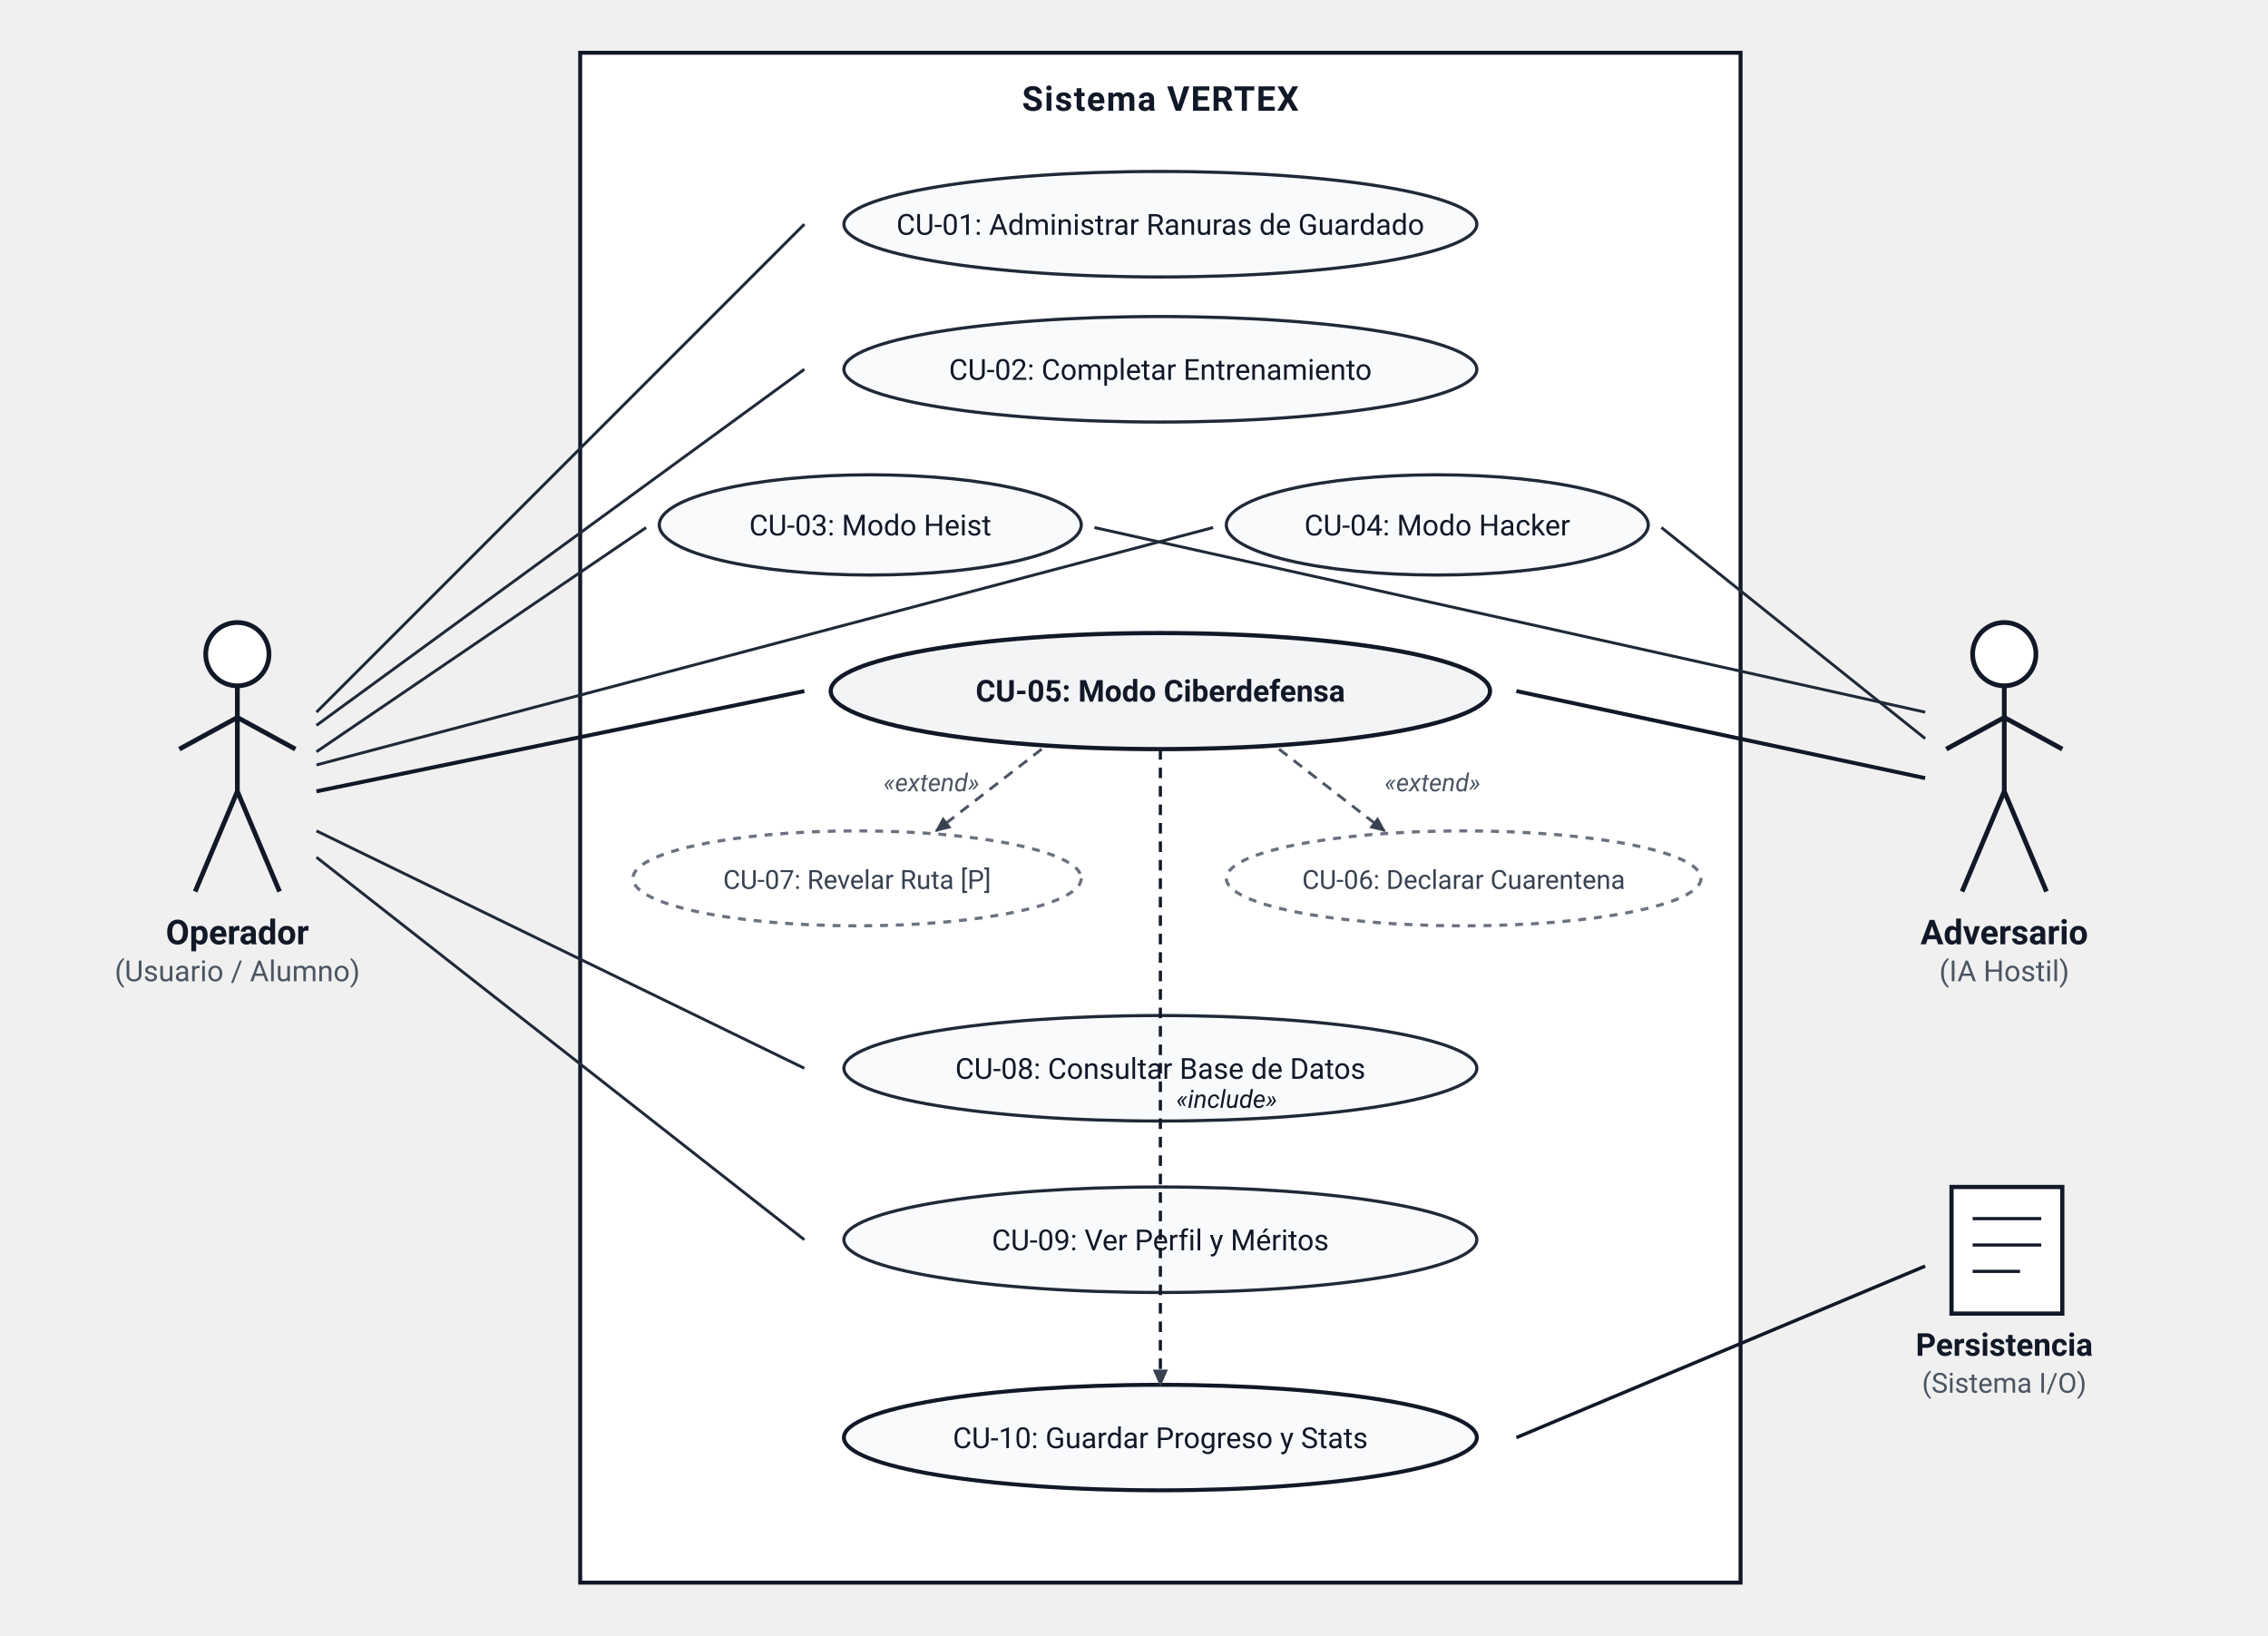
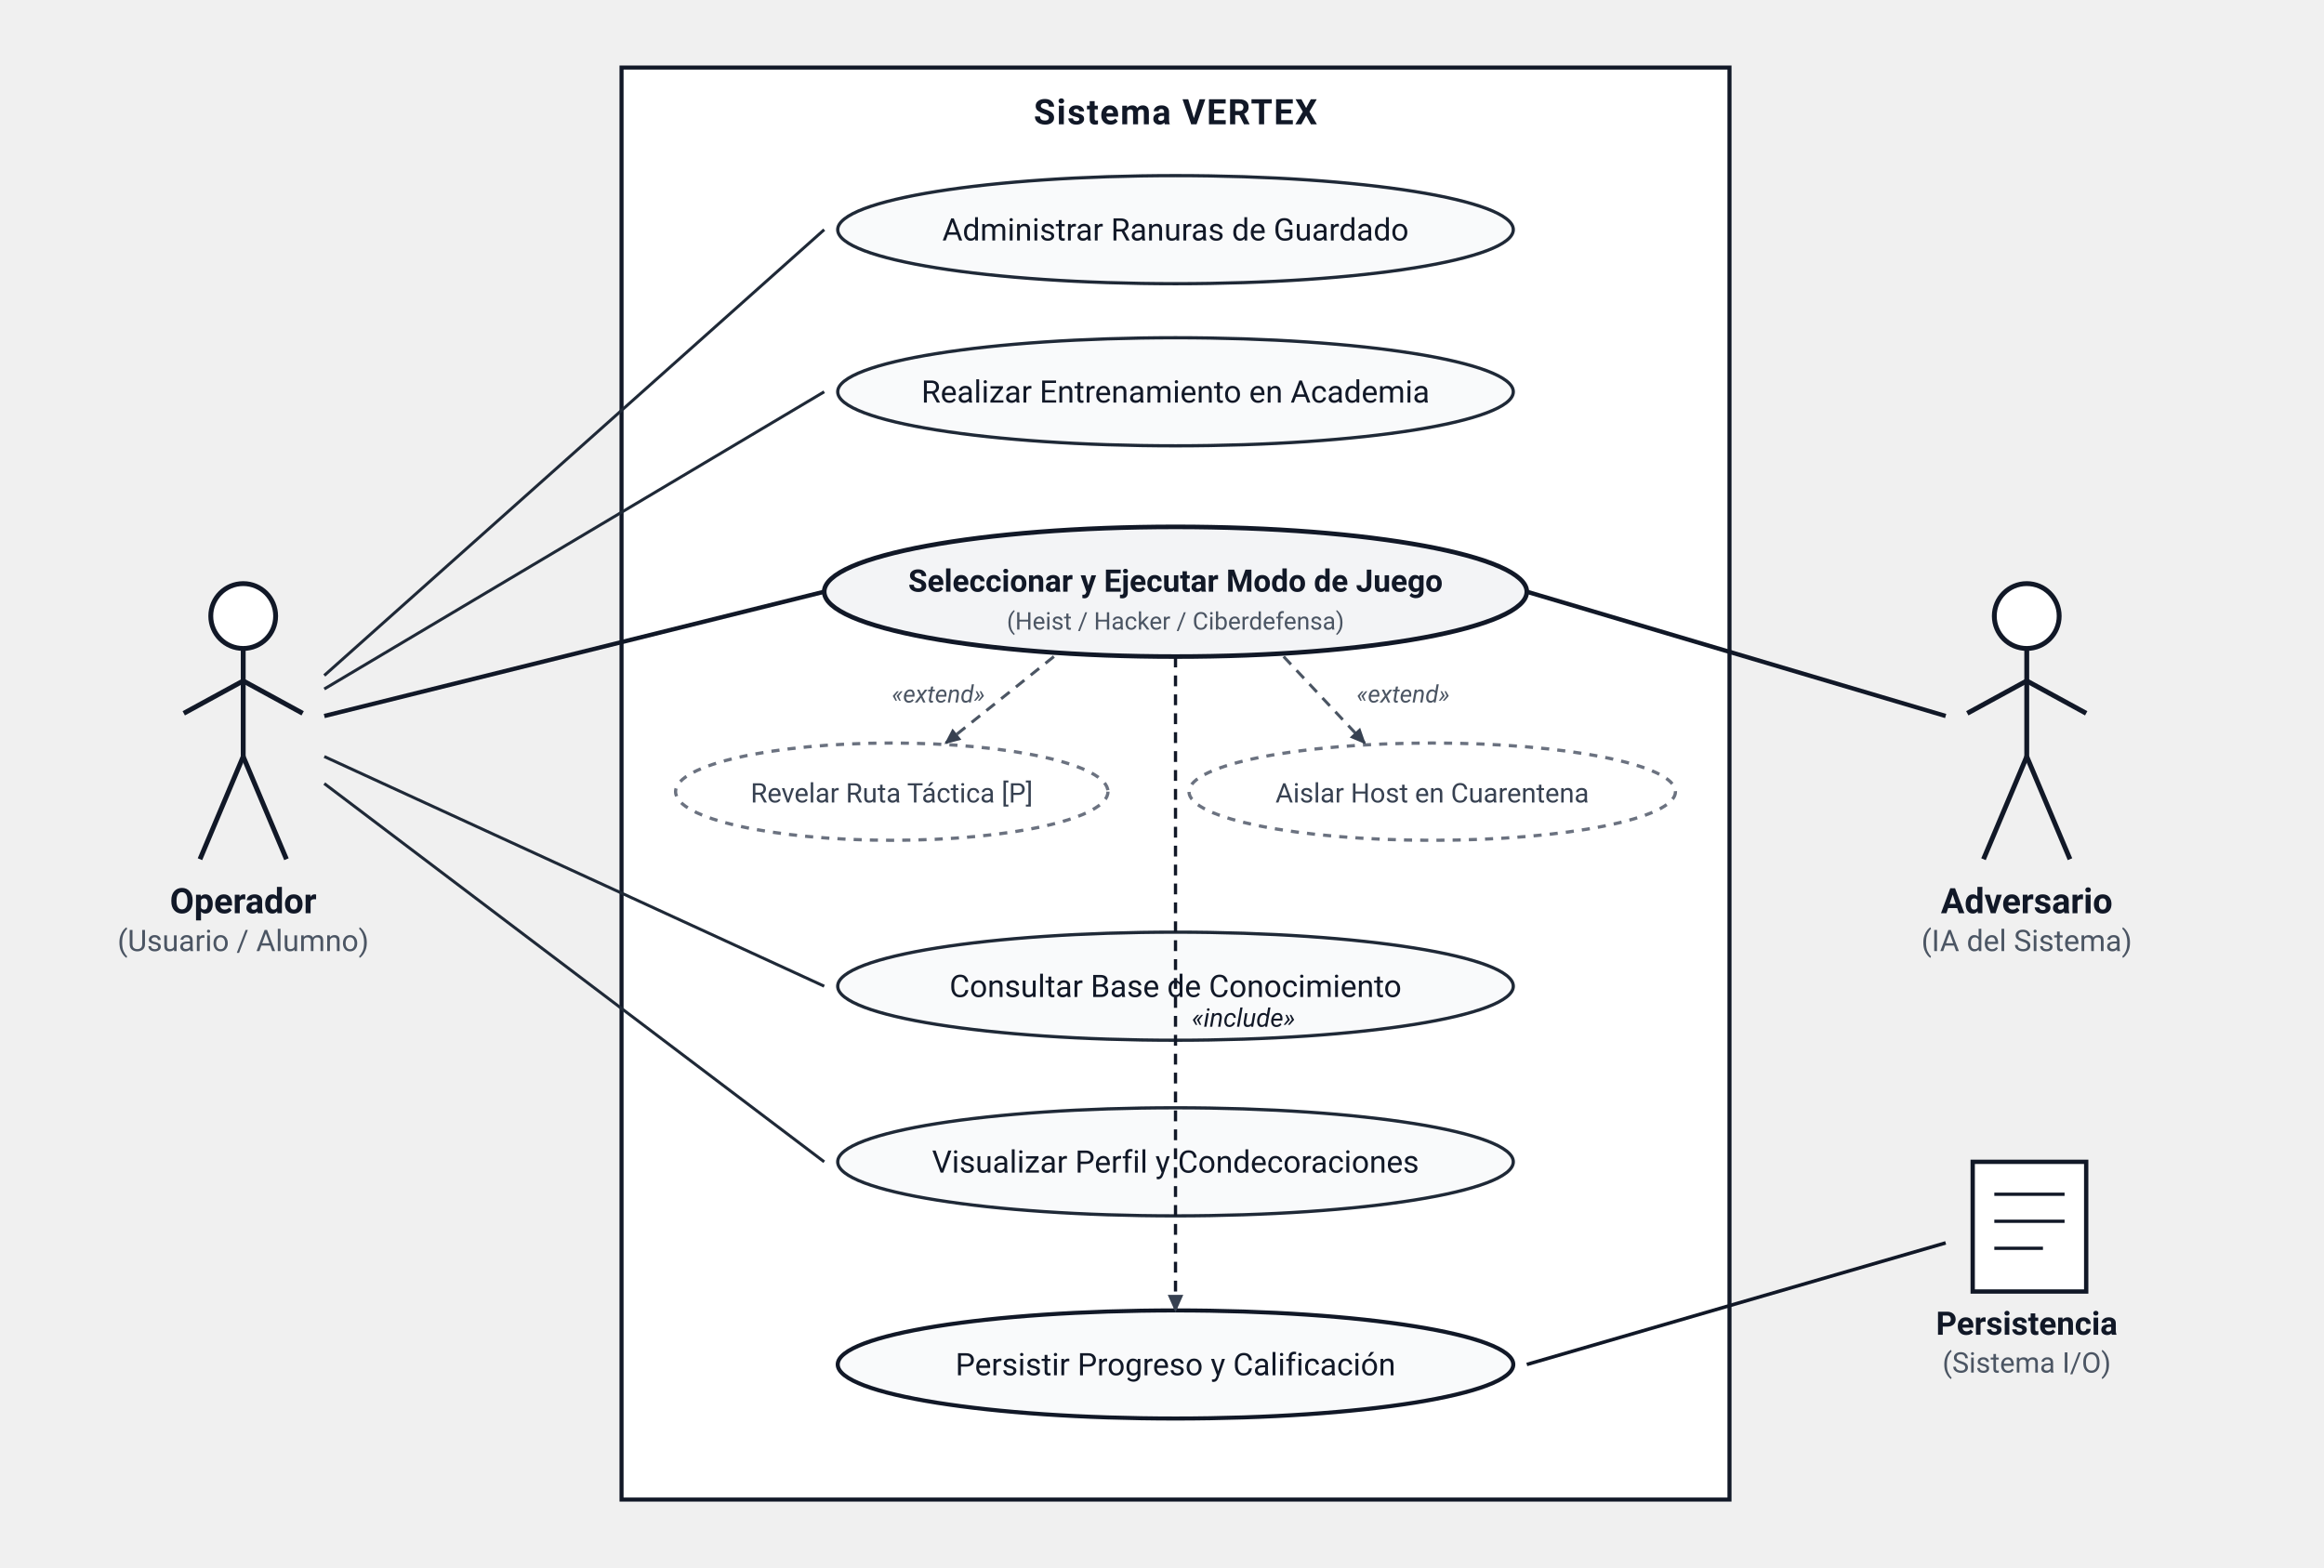
- <svg xmlns="http://www.w3.org/2000/svg" width="860" height="620" viewBox="0 0 860 620" style="font-family: -apple-system, BlinkMacSystemFont, 'Segoe UI', Roboto, Helvetica, Arial, sans-serif;">
+ <svg xmlns="http://www.w3.org/2000/svg" width="860" height="580" viewBox="0 0 860 580" style="font-family: -apple-system, BlinkMacSystemFont, 'Segoe UI', Roboto, Helvetica, Arial, sans-serif;">
  <defs>
    <marker id="arrow" viewBox="0 0 10 10" refX="8" refY="5" markerWidth="6" markerHeight="6" orient="auto-start-reverse">
      <path d="M 0 1 L 9 5 L 0 9 z" fill="#374151" />
    </marker>
  </defs>
-   <rect x="220" y="20" width="440" height="580" fill="#ffffff" stroke="#111827" stroke-width="1.5" />
-   <text x="440" y="42" text-anchor="middle" font-size="13" font-weight="700" fill="#111827" letter-spacing="0.5">Sistema VERTEX</text>
-   <g transform="translate(60, 230)">
+   <rect x="230" y="25" width="410" height="530" fill="#ffffff" stroke="#111827" stroke-width="1.5" />
+   <text x="435" y="46" text-anchor="middle" font-size="13" font-weight="700" fill="#111827" letter-spacing="0.5">Sistema VERTEX</text>
+   <g transform="translate(60, 210)">
    <circle cx="30" cy="18" r="12" fill="#ffffff" stroke="#111827" stroke-width="1.8" />
    <line x1="30" y1="30" x2="30" y2="70" stroke="#111827" stroke-width="1.8" />
    <line x1="30" y1="42" x2="8" y2="54" stroke="#111827" stroke-width="1.8" />
    <line x1="30" y1="42" x2="52" y2="54" stroke="#111827" stroke-width="1.8" />
    <line x1="30" y1="70" x2="14" y2="108" stroke="#111827" stroke-width="1.8" />
    <line x1="30" y1="70" x2="46" y2="108" stroke="#111827" stroke-width="1.8" />
    <text x="30" y="128" text-anchor="middle" font-size="13" font-weight="700" fill="#111827">Operador</text>
    <text x="30" y="142" text-anchor="middle" font-size="11" fill="#4b5563">(Usuario / Alumno)</text>
  </g>
-   <g transform="translate(730, 230)">
+   <g transform="translate(720, 210)">
    <circle cx="30" cy="18" r="12" fill="#ffffff" stroke="#111827" stroke-width="1.8" />
    <line x1="30" y1="30" x2="30" y2="70" stroke="#111827" stroke-width="1.8" />
    <line x1="30" y1="42" x2="8" y2="54" stroke="#111827" stroke-width="1.8" />
    <line x1="30" y1="42" x2="52" y2="54" stroke="#111827" stroke-width="1.8" />
    <line x1="30" y1="70" x2="14" y2="108" stroke="#111827" stroke-width="1.8" />
    <line x1="30" y1="70" x2="46" y2="108" stroke="#111827" stroke-width="1.8" />
    <text x="30" y="128" text-anchor="middle" font-size="13" font-weight="700" fill="#111827">Adversario</text>
-     <text x="30" y="142" text-anchor="middle" font-size="11" fill="#4b5563">(IA Hostil)</text>
+     <text x="30" y="142" text-anchor="middle" font-size="11" fill="#4b5563">(IA del Sistema)</text>
  </g>
-   <g transform="translate(730, 440)">
+   <g transform="translate(720, 420)">
    <rect x="10" y="10" width="42" height="48" fill="#ffffff" stroke="#111827" stroke-width="1.6" />
    <line x1="18" y1="22" x2="44" y2="22" stroke="#111827" stroke-width="1.2" />
    <line x1="18" y1="32" x2="44" y2="32" stroke="#111827" stroke-width="1.2" />
    <line x1="18" y1="42" x2="36" y2="42" stroke="#111827" stroke-width="1.2" />
    <text x="30" y="74" text-anchor="middle" font-size="12" font-weight="700" fill="#111827">Persistencia</text>
    <text x="30" y="88" text-anchor="middle" font-size="10.5" fill="#4b5563">(Sistema I/O)</text>
  </g>
  <g transform="translate(305, 65)">
-     <ellipse cx="135" cy="20" rx="120" ry="20" fill="#f9fafb" stroke="#1f2937" stroke-width="1.2" />
-     <text x="135" y="24" text-anchor="middle" font-size="11" fill="#111827">CU-01: Administrar Ranuras de Guardado</text>
+     <ellipse cx="130" cy="20" rx="125" ry="20" fill="#f9fafb" stroke="#1f2937" stroke-width="1.2" />
+     <text x="130" y="24" text-anchor="middle" font-size="11.5" fill="#111827">Administrar Ranuras de Guardado</text>
  </g>
-   <g transform="translate(305, 120)">
-     <ellipse cx="135" cy="20" rx="120" ry="20" fill="#f9fafb" stroke="#1f2937" stroke-width="1.2" />
-     <text x="135" y="24" text-anchor="middle" font-size="11" fill="#111827">CU-02: Completar Entrenamiento</text>
+   <g transform="translate(305, 125)">
+     <ellipse cx="130" cy="20" rx="125" ry="20" fill="#f9fafb" stroke="#1f2937" stroke-width="1.2" />
+     <text x="130" y="24" text-anchor="middle" font-size="11.5" fill="#111827">Realizar Entrenamiento en Academia</text>
  </g>
-   <g transform="translate(245, 180)">
-     <ellipse cx="85" cy="19" rx="80" ry="19" fill="#f9fafb" stroke="#1f2937" stroke-width="1.2" />
-     <text x="85" y="23" text-anchor="middle" font-size="11" fill="#111827">CU-03: Modo Heist</text>
+   <g transform="translate(305, 195)">
+     <ellipse cx="130" cy="24" rx="130" ry="24" fill="#f3f4f6" stroke="#111827" stroke-width="1.7" />
+     <text x="130" y="24" text-anchor="middle" font-size="11.5" font-weight="600" fill="#111827">Seleccionar y Ejecutar Modo de Juego</text>
+     <text x="130" y="38" text-anchor="middle" font-size="9" fill="#4b5563">(Heist / Hacker / Ciberdefensa)</text>
  </g>
-   <g transform="translate(460, 180)">
-     <ellipse cx="85" cy="19" rx="80" ry="19" fill="#f9fafb" stroke="#1f2937" stroke-width="1.2" />
-     <text x="85" y="23" text-anchor="middle" font-size="11" fill="#111827">CU-04: Modo Hacker</text>
+   <g transform="translate(435, 275)">
+     <ellipse cx="95" cy="18" rx="90" ry="18" fill="#ffffff" stroke="#6b7280" stroke-width="1.2" stroke-dasharray="3,3" />
+     <text x="95" y="22" text-anchor="middle" font-size="10" fill="#374151">Aislar Host en Cuarentena</text>
  </g>
-   <g transform="translate(305, 240)">
-     <ellipse cx="135" cy="22" rx="125" ry="22" fill="#f3f4f6" stroke="#111827" stroke-width="1.6" />
-     <text x="135" y="26" text-anchor="middle" font-size="11.5" font-weight="600" fill="#111827">CU-05: Modo Ciberdefensa</text>
+   <g transform="translate(245, 275)">
+     <ellipse cx="85" cy="18" rx="80" ry="18" fill="#ffffff" stroke="#6b7280" stroke-width="1.2" stroke-dasharray="3,3" />
+     <text x="85" y="22" text-anchor="middle" font-size="10" fill="#374151">Revelar Ruta Táctica [P]</text>
  </g>
-   <g transform="translate(460, 315)">
-     <ellipse cx="95" cy="18" rx="90" ry="18" fill="#ffffff" stroke="#6b7280" stroke-width="1.2" stroke-dasharray="3,3" />
-     <text x="95" y="22" text-anchor="middle" font-size="10" fill="#374151">CU-06: Declarar Cuarentena</text>
+   <g transform="translate(305, 345)">
+     <ellipse cx="130" cy="20" rx="125" ry="20" fill="#f9fafb" stroke="#1f2937" stroke-width="1.2" />
+     <text x="130" y="24" text-anchor="middle" font-size="11.5" fill="#111827">Consultar Base de Conocimiento</text>
  </g>
-   <g transform="translate(235, 315)">
-     <ellipse cx="90" cy="18" rx="85" ry="18" fill="#ffffff" stroke="#6b7280" stroke-width="1.2" stroke-dasharray="3,3" />
-     <text x="90" y="22" text-anchor="middle" font-size="10" fill="#374151">CU-07: Revelar Ruta [P]</text>
+   <g transform="translate(305, 410)">
+     <ellipse cx="130" cy="20" rx="125" ry="20" fill="#f9fafb" stroke="#1f2937" stroke-width="1.2" />
+     <text x="130" y="24" text-anchor="middle" font-size="11.5" fill="#111827">Visualizar Perfil y Condecoraciones</text>
  </g>
-   <g transform="translate(305, 385)">
-     <ellipse cx="135" cy="20" rx="120" ry="20" fill="#f9fafb" stroke="#1f2937" stroke-width="1.2" />
-     <text x="135" y="24" text-anchor="middle" font-size="11" fill="#111827">CU-08: Consultar Base de Datos</text>
+   <g transform="translate(305, 485)">
+     <ellipse cx="130" cy="20" rx="125" ry="20" fill="#f9fafb" stroke="#111827" stroke-width="1.5" />
+     <text x="130" y="24" text-anchor="middle" font-size="11.5" fill="#111827">Persistir Progreso y Calificación</text>
  </g>
-   <g transform="translate(305, 450)">
-     <ellipse cx="135" cy="20" rx="120" ry="20" fill="#f9fafb" stroke="#1f2937" stroke-width="1.2" />
-     <text x="135" y="24" text-anchor="middle" font-size="11" fill="#111827">CU-09: Ver Perfil y Méritos</text>
-   </g>
-   <g transform="translate(305, 525)">
-     <ellipse cx="135" cy="20" rx="120" ry="20" fill="#f9fafb" stroke="#111827" stroke-width="1.5" />
-     <text x="135" y="24" text-anchor="middle" font-size="11" fill="#111827">CU-10: Guardar Progreso y Stats</text>
-   </g>
-   <line x1="120" y1="270" x2="305" y2="85" stroke="#1f2937" stroke-width="1.1" />
-   <line x1="120" y1="275" x2="305" y2="140" stroke="#1f2937" stroke-width="1.1" />
-   <line x1="120" y1="285" x2="245" y2="200" stroke="#1f2937" stroke-width="1.1" />
-   <line x1="120" y1="290" x2="460" y2="200" stroke="#1f2937" stroke-width="1.1" />
-   <line x1="120" y1="300" x2="305" y2="262" stroke="#111827" stroke-width="1.5" />
-   <line x1="120" y1="315" x2="305" y2="405" stroke="#1f2937" stroke-width="1.1" />
-   <line x1="120" y1="325" x2="305" y2="470" stroke="#1f2937" stroke-width="1.1" />
-   <line x1="730" y1="270" x2="415" y2="200" stroke="#1f2937" stroke-width="1.1" />
-   <line x1="730" y1="280" x2="630" y2="200" stroke="#1f2937" stroke-width="1.1" />
-   <line x1="730" y1="295" x2="575" y2="262" stroke="#111827" stroke-width="1.5" />
-   <line x1="730" y1="480" x2="575" y2="545" stroke="#111827" stroke-width="1.3" />
-   <path d="M 485 284 L 525 315" stroke="#4b5563" stroke-width="1.1" stroke-dasharray="4,3" marker-end="url(#arrow)" />
-   <text x="525" y="300" fill="#4b5563" font-size="9.5" font-style="italic">«extend»</text>
-   <path d="M 395 284 L 355 315" stroke="#4b5563" stroke-width="1.1" stroke-dasharray="4,3" marker-end="url(#arrow)" />
-   <text x="335" y="300" fill="#4b5563" font-size="9.5" font-style="italic">«extend»</text>
-   <path d="M 440 284 L 440 525" stroke="#111827" stroke-width="1.2" stroke-dasharray="4,3" marker-end="url(#arrow)" />
-   <text x="446" y="420" fill="#111827" font-size="9.5" font-style="italic">«include»</text>
+   <line x1="120" y1="250" x2="305" y2="85" stroke="#1f2937" stroke-width="1.1" />
+   <line x1="120" y1="255" x2="305" y2="145" stroke="#1f2937" stroke-width="1.1" />
+   <line x1="120" y1="265" x2="305" y2="219" stroke="#111827" stroke-width="1.6" />
+   <line x1="120" y1="280" x2="305" y2="365" stroke="#1f2937" stroke-width="1.1" />
+   <line x1="120" y1="290" x2="305" y2="430" stroke="#1f2937" stroke-width="1.1" />
+   <line x1="720" y1="265" x2="565" y2="219" stroke="#111827" stroke-width="1.6" />
+   <line x1="720" y1="460" x2="565" y2="505" stroke="#111827" stroke-width="1.3" />
+   <path d="M 475 243 L 505 275" stroke="#4b5563" stroke-width="1.1" stroke-dasharray="4,3" marker-end="url(#arrow)" />
+   <text x="502" y="260" fill="#4b5563" font-size="9" font-style="italic">«extend»</text>
+   <path d="M 390 243 L 350 275" stroke="#4b5563" stroke-width="1.1" stroke-dasharray="4,3" marker-end="url(#arrow)" />
+   <text x="330" y="260" fill="#4b5563" font-size="9" font-style="italic">«extend»</text>
+   <path d="M 435 243 L 435 485" stroke="#111827" stroke-width="1.2" stroke-dasharray="4,3" marker-end="url(#arrow)" />
+   <text x="441" y="380" fill="#111827" font-size="9.5" font-style="italic">«include»</text>
</svg>
